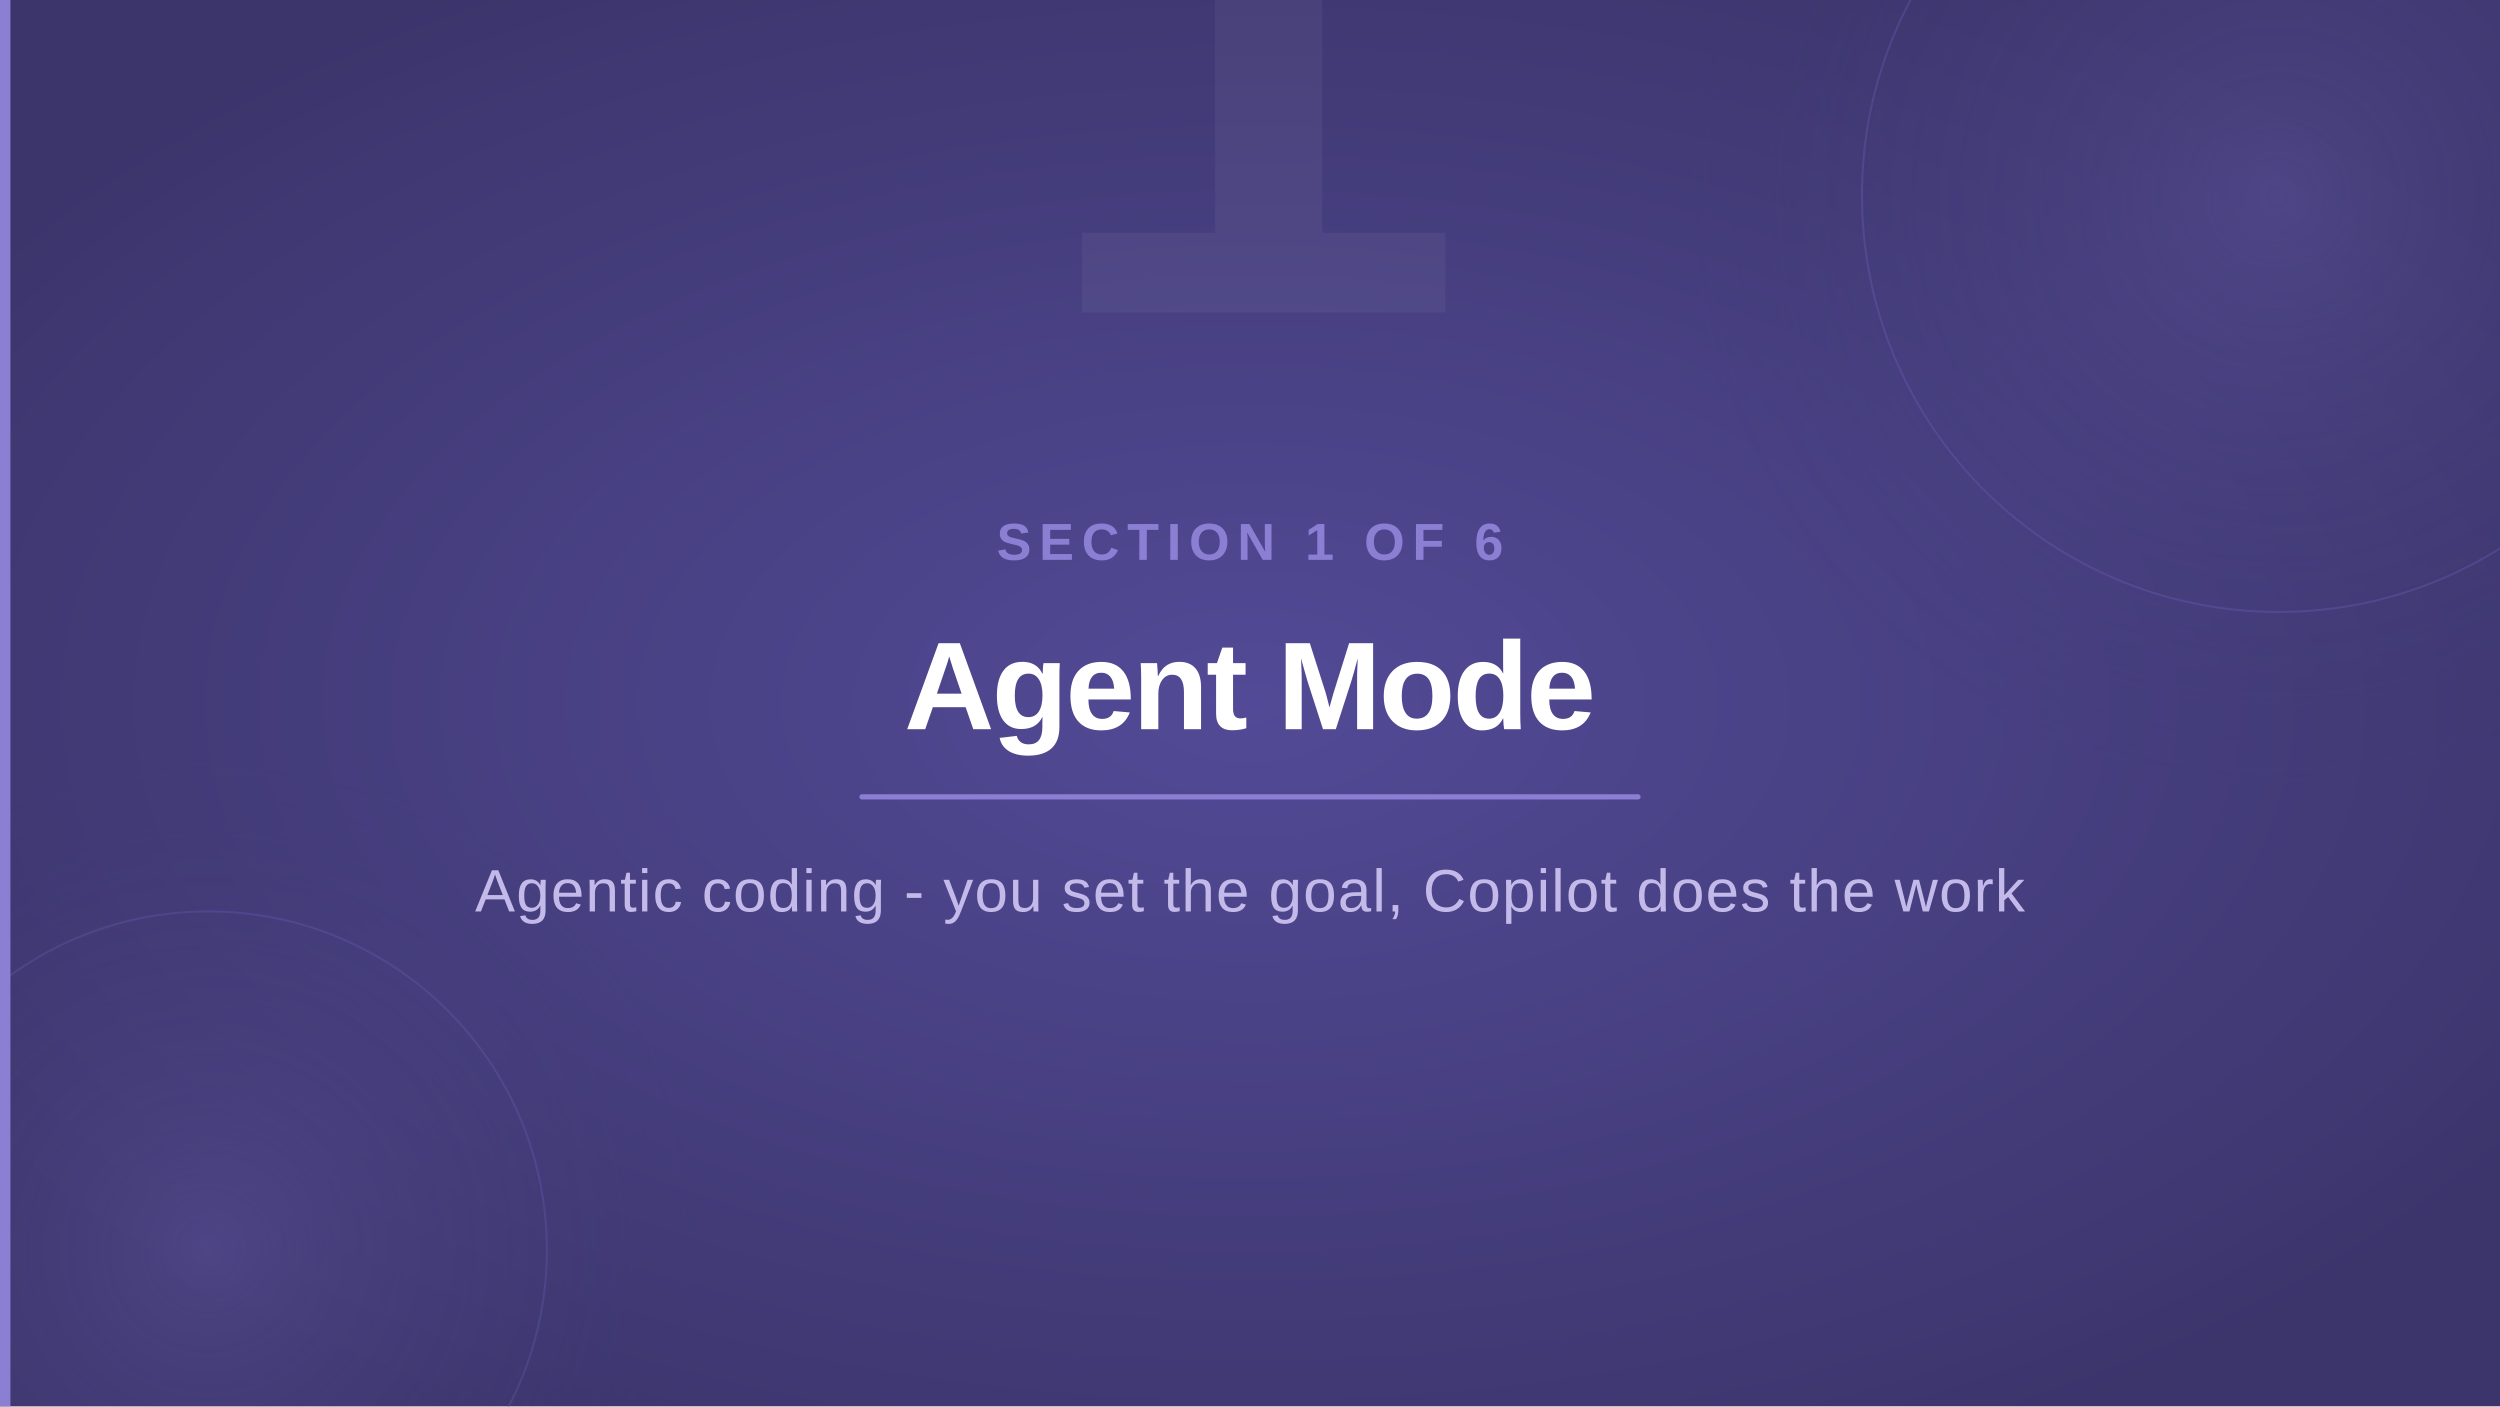
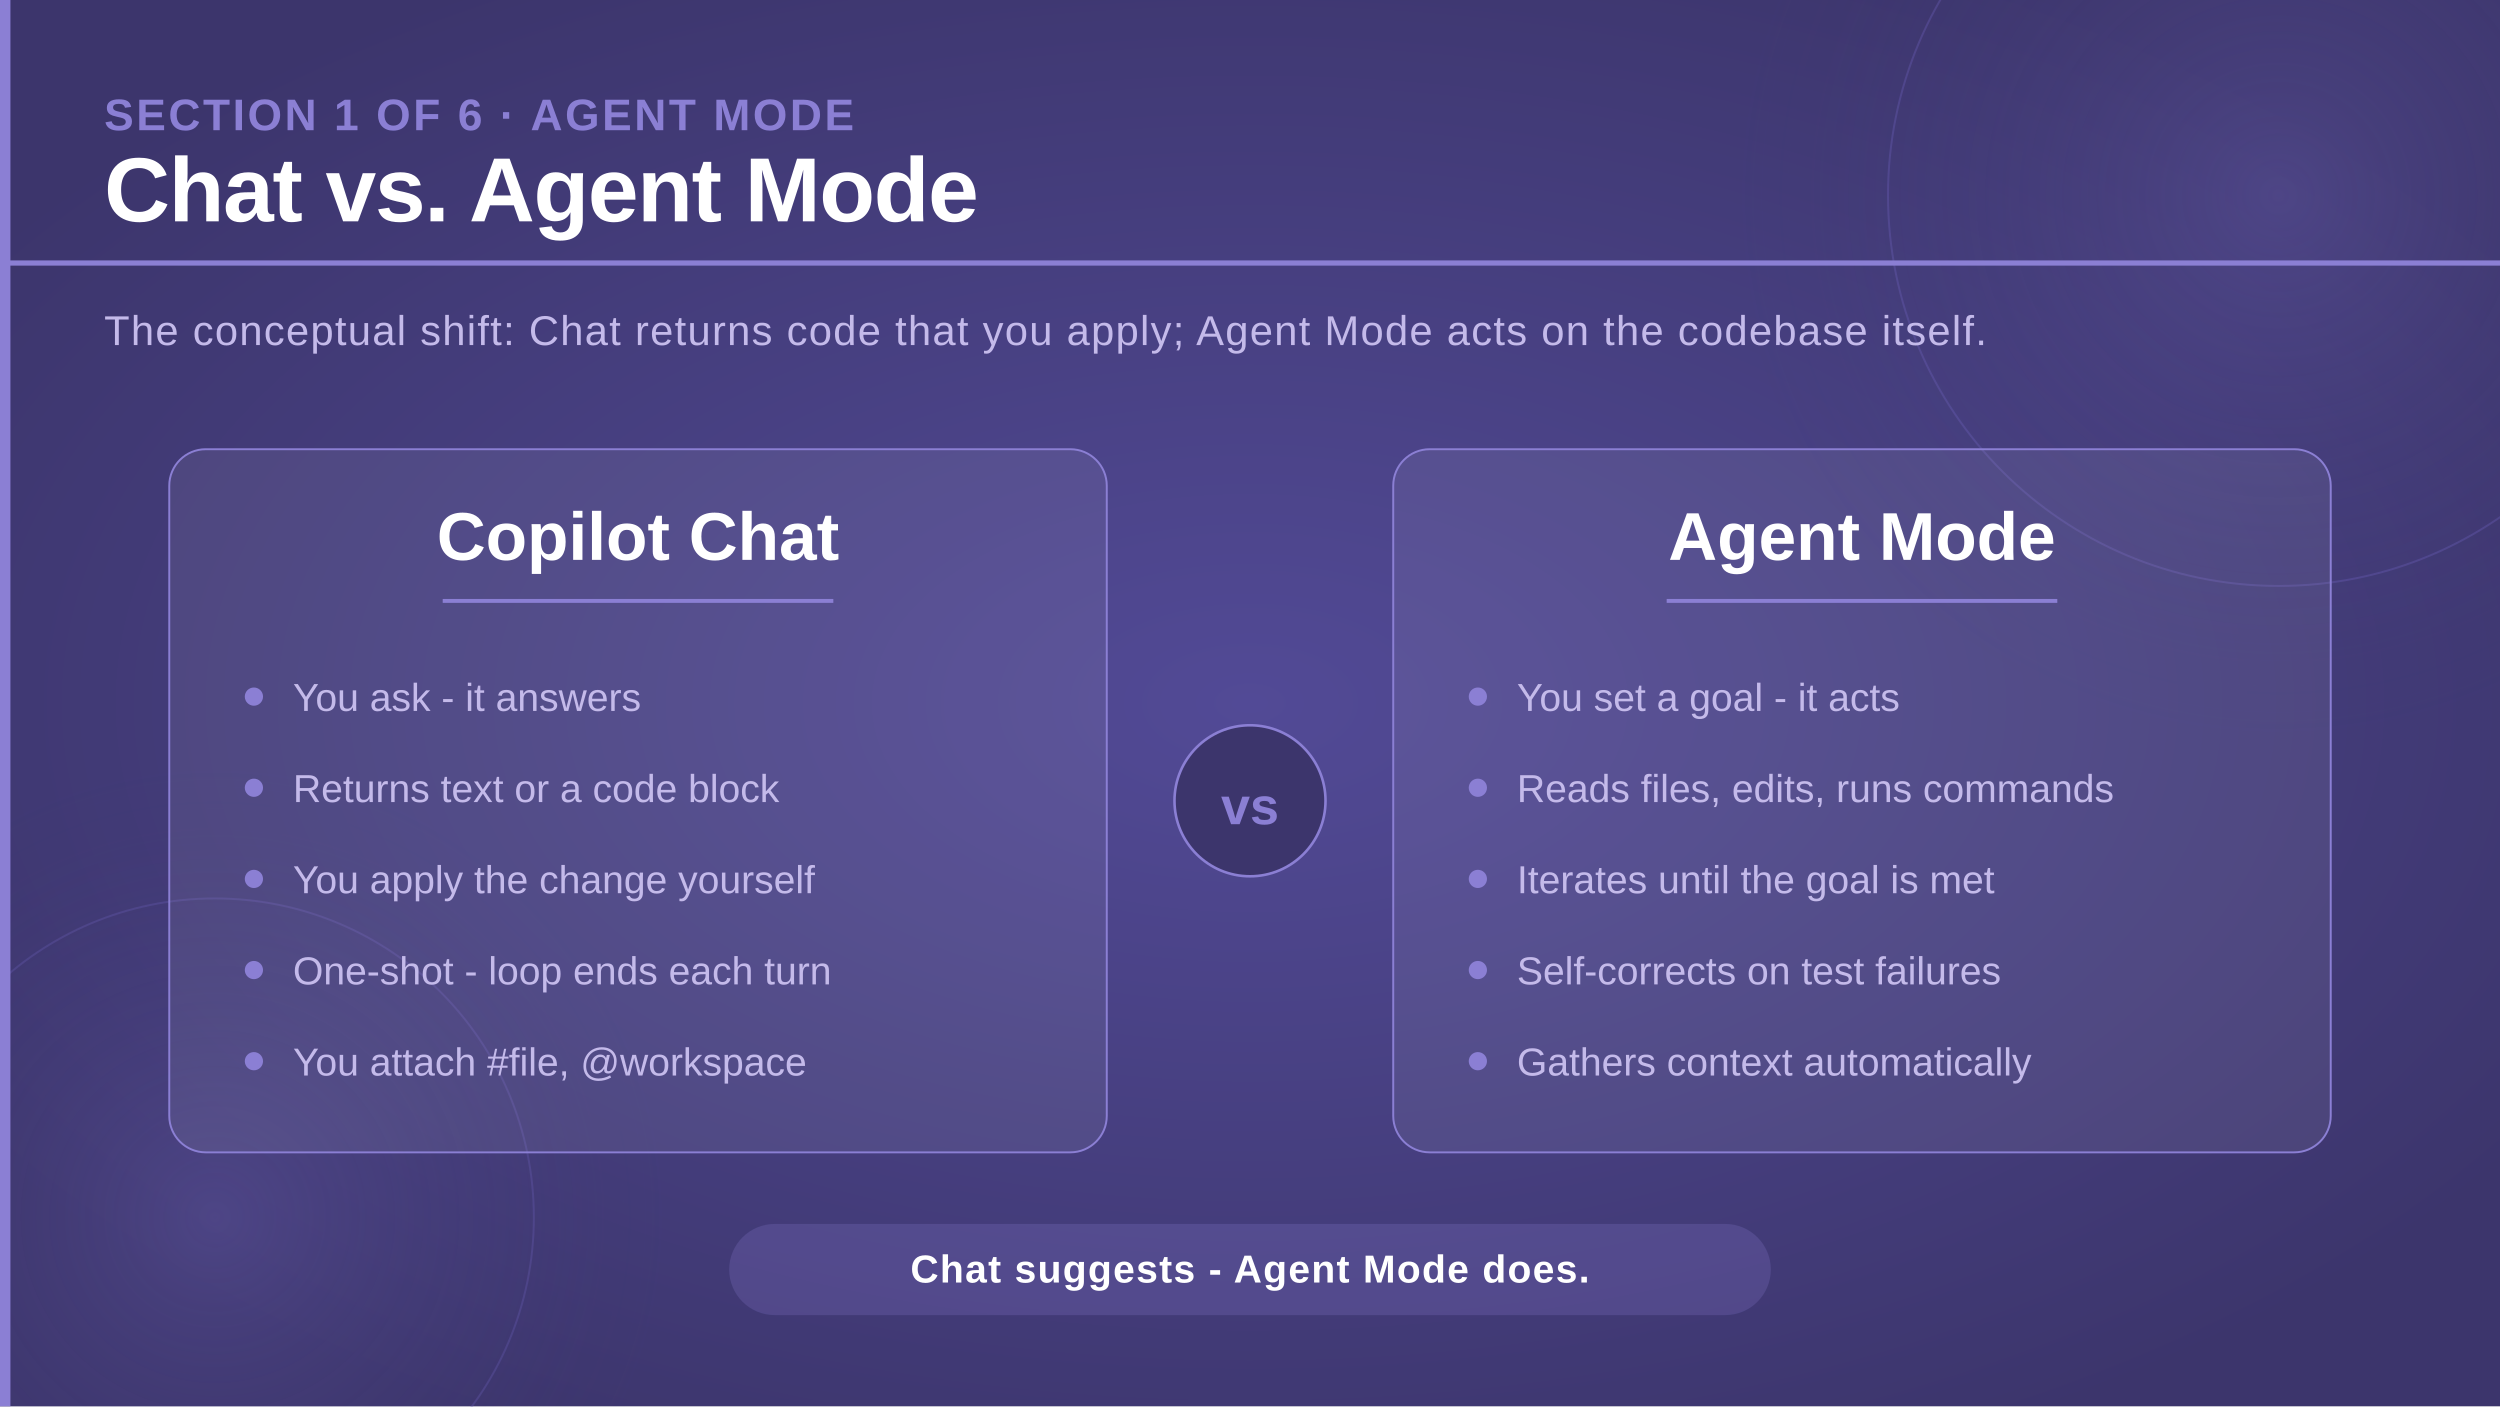
<svg xmlns="http://www.w3.org/2000/svg" viewBox="0 0 1920 1080" width="1920" height="1080">
  <defs>
    <radialGradient id="bgGlow" cx="50%" cy="50%" r="60%">
      <stop offset="0%" stop-color="#524a96" stop-opacity="1" />
      <stop offset="100%" stop-color="#3c356c" stop-opacity="1" />
    </radialGradient>
    <radialGradient id="circleGlow" cx="50%" cy="50%" r="50%">
      <stop offset="0%" stop-color="#7c70c8" stop-opacity="0.25" />
      <stop offset="100%" stop-color="#3c356c" stop-opacity="0" />
    </radialGradient>
  </defs>
  <rect width="1920" height="1080" fill="url(#bgGlow)" />
-   <circle cx="1750" cy="150" r="460" fill="url(#circleGlow)" />
-   <circle cx="1750" cy="150" r="320" fill="none" stroke="#6a5fb8" stroke-width="1.5" opacity="0.35" />
-   <circle cx="160" cy="960" r="380" fill="url(#circleGlow)" />
-   <circle cx="160" cy="960" r="260" fill="none" stroke="#6a5fb8" stroke-width="1.5" opacity="0.3" />
+   <circle cx="1750" cy="150" r="420" fill="url(#circleGlow)" />
+   <circle cx="1750" cy="150" r="300" fill="none" stroke="#6a5fb8" stroke-width="1.5" opacity="0.35" />
+   <circle cx="165" cy="935" r="350" fill="url(#circleGlow)" />
+   <circle cx="165" cy="935" r="245" fill="none" stroke="#6a5fb8" stroke-width="1.5" opacity="0.3" />
  <rect x="0" y="0" width="8" height="1080" fill="#8b7fd4" />
-   <text x="960" y="240" text-anchor="middle" font-family="'Segoe UI', 'Helvetica Neue', Arial, sans-serif" font-size="600" font-weight="800" fill="#ffffff" opacity="0.05">1</text>
-   <text x="960" y="430" text-anchor="middle" font-family="'Segoe UI', 'Helvetica Neue', Arial, sans-serif" font-size="40" font-weight="700" fill="#8b7fd4" letter-spacing="6">SECTION 1 OF 6</text>
-   <text x="960" y="560" text-anchor="middle" font-family="'Segoe UI', 'Helvetica Neue', Arial, sans-serif" font-size="96" font-weight="800" fill="#ffffff" letter-spacing="-2">Agent Mode</text>
-   <rect x="660" y="610" width="600" height="4" fill="#8b7fd4" rx="2" />
-   <text x="960" y="700" text-anchor="middle" font-family="'Segoe UI', 'Helvetica Neue', Arial, sans-serif" font-size="46" font-weight="300" fill="#c4baea" letter-spacing="1">Agentic coding - you set the goal, Copilot does the work</text>
+   <text x="80" y="100" font-family="'Segoe UI', 'Helvetica Neue', Arial, sans-serif" font-size="34" font-weight="700" fill="#8b7fd4" letter-spacing="2">SECTION 1 OF 6 · AGENT MODE</text>
+   <text x="80" y="170" font-family="'Segoe UI', 'Helvetica Neue', Arial, sans-serif" font-size="70" font-weight="700" fill="#ffffff" letter-spacing="-1">Chat vs. Agent Mode</text>
+   <rect x="0" y="200" width="1920" height="4" fill="#8b7fd4" />
+   <text x="80" y="265" font-family="'Segoe UI', 'Helvetica Neue', Arial, sans-serif" font-size="32" font-weight="300" fill="#c4baea" letter-spacing="1">
+     The conceptual shift: Chat returns code that you apply; Agent Mode acts on the codebase itself.
+   </text>
+   <rect x="130" y="345" width="720" height="540" rx="28" fill="#ffffff" fill-opacity="0.07" stroke="#8b7fd4" stroke-width="1.5" />
+   <text x="490" y="430" text-anchor="middle" font-family="'Segoe UI', 'Helvetica Neue', Arial, sans-serif" font-size="52" font-weight="700" fill="#ffffff">Copilot Chat</text>
+   <rect x="340" y="460" width="300" height="3" fill="#8b7fd4" />
+   <circle cx="195" cy="535" r="7" fill="#8b7fd4" />
+   <text x="225" y="546" font-family="'Segoe UI', 'Helvetica Neue', Arial, sans-serif" font-size="30" font-weight="300" fill="#c4baea">You ask - it answers</text>
+   <circle cx="195" cy="605" r="7" fill="#8b7fd4" />
+   <text x="225" y="616" font-family="'Segoe UI', 'Helvetica Neue', Arial, sans-serif" font-size="30" font-weight="300" fill="#c4baea">Returns text or a code block</text>
+   <circle cx="195" cy="675" r="7" fill="#8b7fd4" />
+   <text x="225" y="686" font-family="'Segoe UI', 'Helvetica Neue', Arial, sans-serif" font-size="30" font-weight="300" fill="#c4baea">You apply the change yourself</text>
+   <circle cx="195" cy="745" r="7" fill="#8b7fd4" />
+   <text x="225" y="756" font-family="'Segoe UI', 'Helvetica Neue', Arial, sans-serif" font-size="30" font-weight="300" fill="#c4baea">One-shot - loop ends each turn</text>
+   <circle cx="195" cy="815" r="7" fill="#8b7fd4" />
+   <text x="225" y="826" font-family="'Segoe UI', 'Helvetica Neue', Arial, sans-serif" font-size="30" font-weight="300" fill="#c4baea">You attach #file, @workspace</text>
+   <circle cx="960" cy="615" r="58" fill="#3c356c" stroke="#8b7fd4" stroke-width="2" />
+   <text x="960" y="633" text-anchor="middle" font-family="'Segoe UI', 'Helvetica Neue', Arial, sans-serif" font-size="40" font-weight="700" fill="#8b7fd4">vs</text>
+   <rect x="1070" y="345" width="720" height="540" rx="28" fill="#ffffff" fill-opacity="0.07" stroke="#8b7fd4" stroke-width="1.5" />
+   <text x="1430" y="430" text-anchor="middle" font-family="'Segoe UI', 'Helvetica Neue', Arial, sans-serif" font-size="52" font-weight="700" fill="#ffffff">Agent Mode</text>
+   <rect x="1280" y="460" width="300" height="3" fill="#8b7fd4" />
+   <circle cx="1135" cy="535" r="7" fill="#8b7fd4" />
+   <text x="1165" y="546" font-family="'Segoe UI', 'Helvetica Neue', Arial, sans-serif" font-size="30" font-weight="300" fill="#c4baea">You set a goal - it acts</text>
+   <circle cx="1135" cy="605" r="7" fill="#8b7fd4" />
+   <text x="1165" y="616" font-family="'Segoe UI', 'Helvetica Neue', Arial, sans-serif" font-size="30" font-weight="300" fill="#c4baea">Reads files, edits, runs commands</text>
+   <circle cx="1135" cy="675" r="7" fill="#8b7fd4" />
+   <text x="1165" y="686" font-family="'Segoe UI', 'Helvetica Neue', Arial, sans-serif" font-size="30" font-weight="300" fill="#c4baea">Iterates until the goal is met</text>
+   <circle cx="1135" cy="745" r="7" fill="#8b7fd4" />
+   <text x="1165" y="756" font-family="'Segoe UI', 'Helvetica Neue', Arial, sans-serif" font-size="30" font-weight="300" fill="#c4baea">Self-corrects on test failures</text>
+   <circle cx="1135" cy="815" r="7" fill="#8b7fd4" />
+   <text x="1165" y="826" font-family="'Segoe UI', 'Helvetica Neue', Arial, sans-serif" font-size="30" font-weight="300" fill="#c4baea">Gathers context automatically</text>
+   <rect x="560" y="940" width="800" height="70" rx="35" fill="#8b7fd4" opacity="0.22" />
+   <text x="960" y="985" text-anchor="middle" font-family="'Segoe UI', 'Helvetica Neue', Arial, sans-serif" font-size="30" font-weight="600" fill="#ffffff" letter-spacing="1">Chat suggests - Agent Mode does.</text>
</svg>
